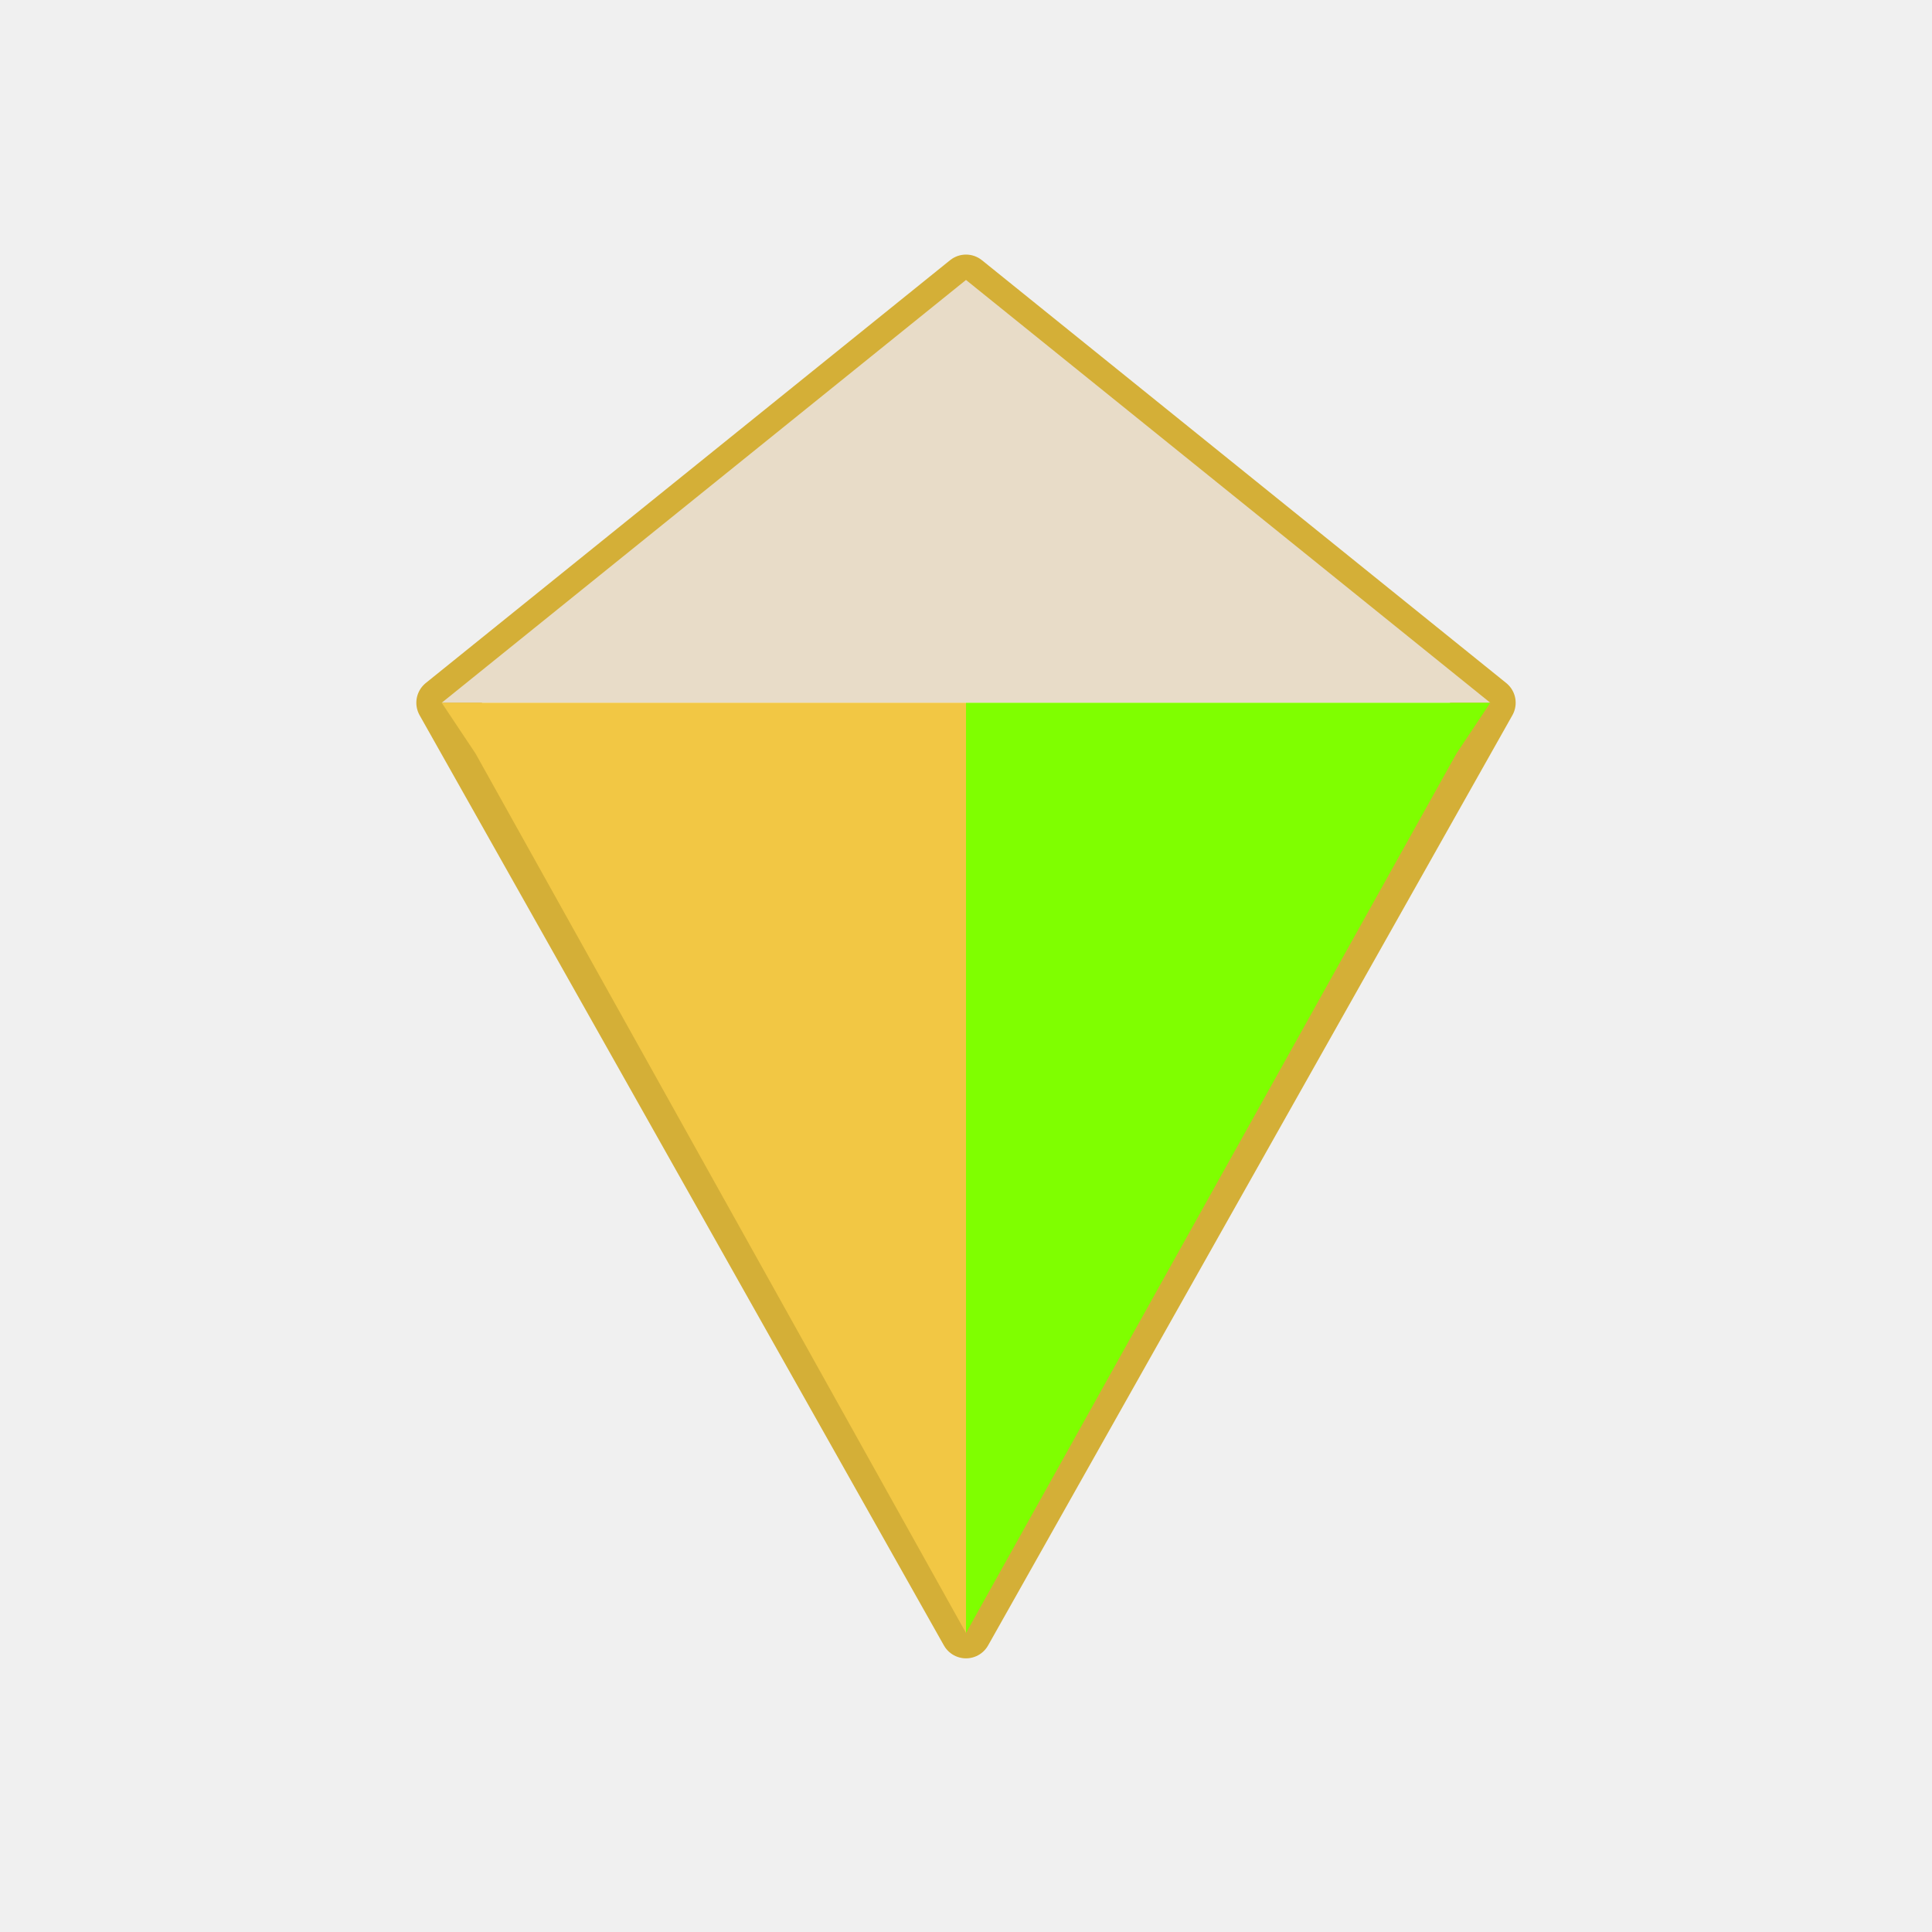
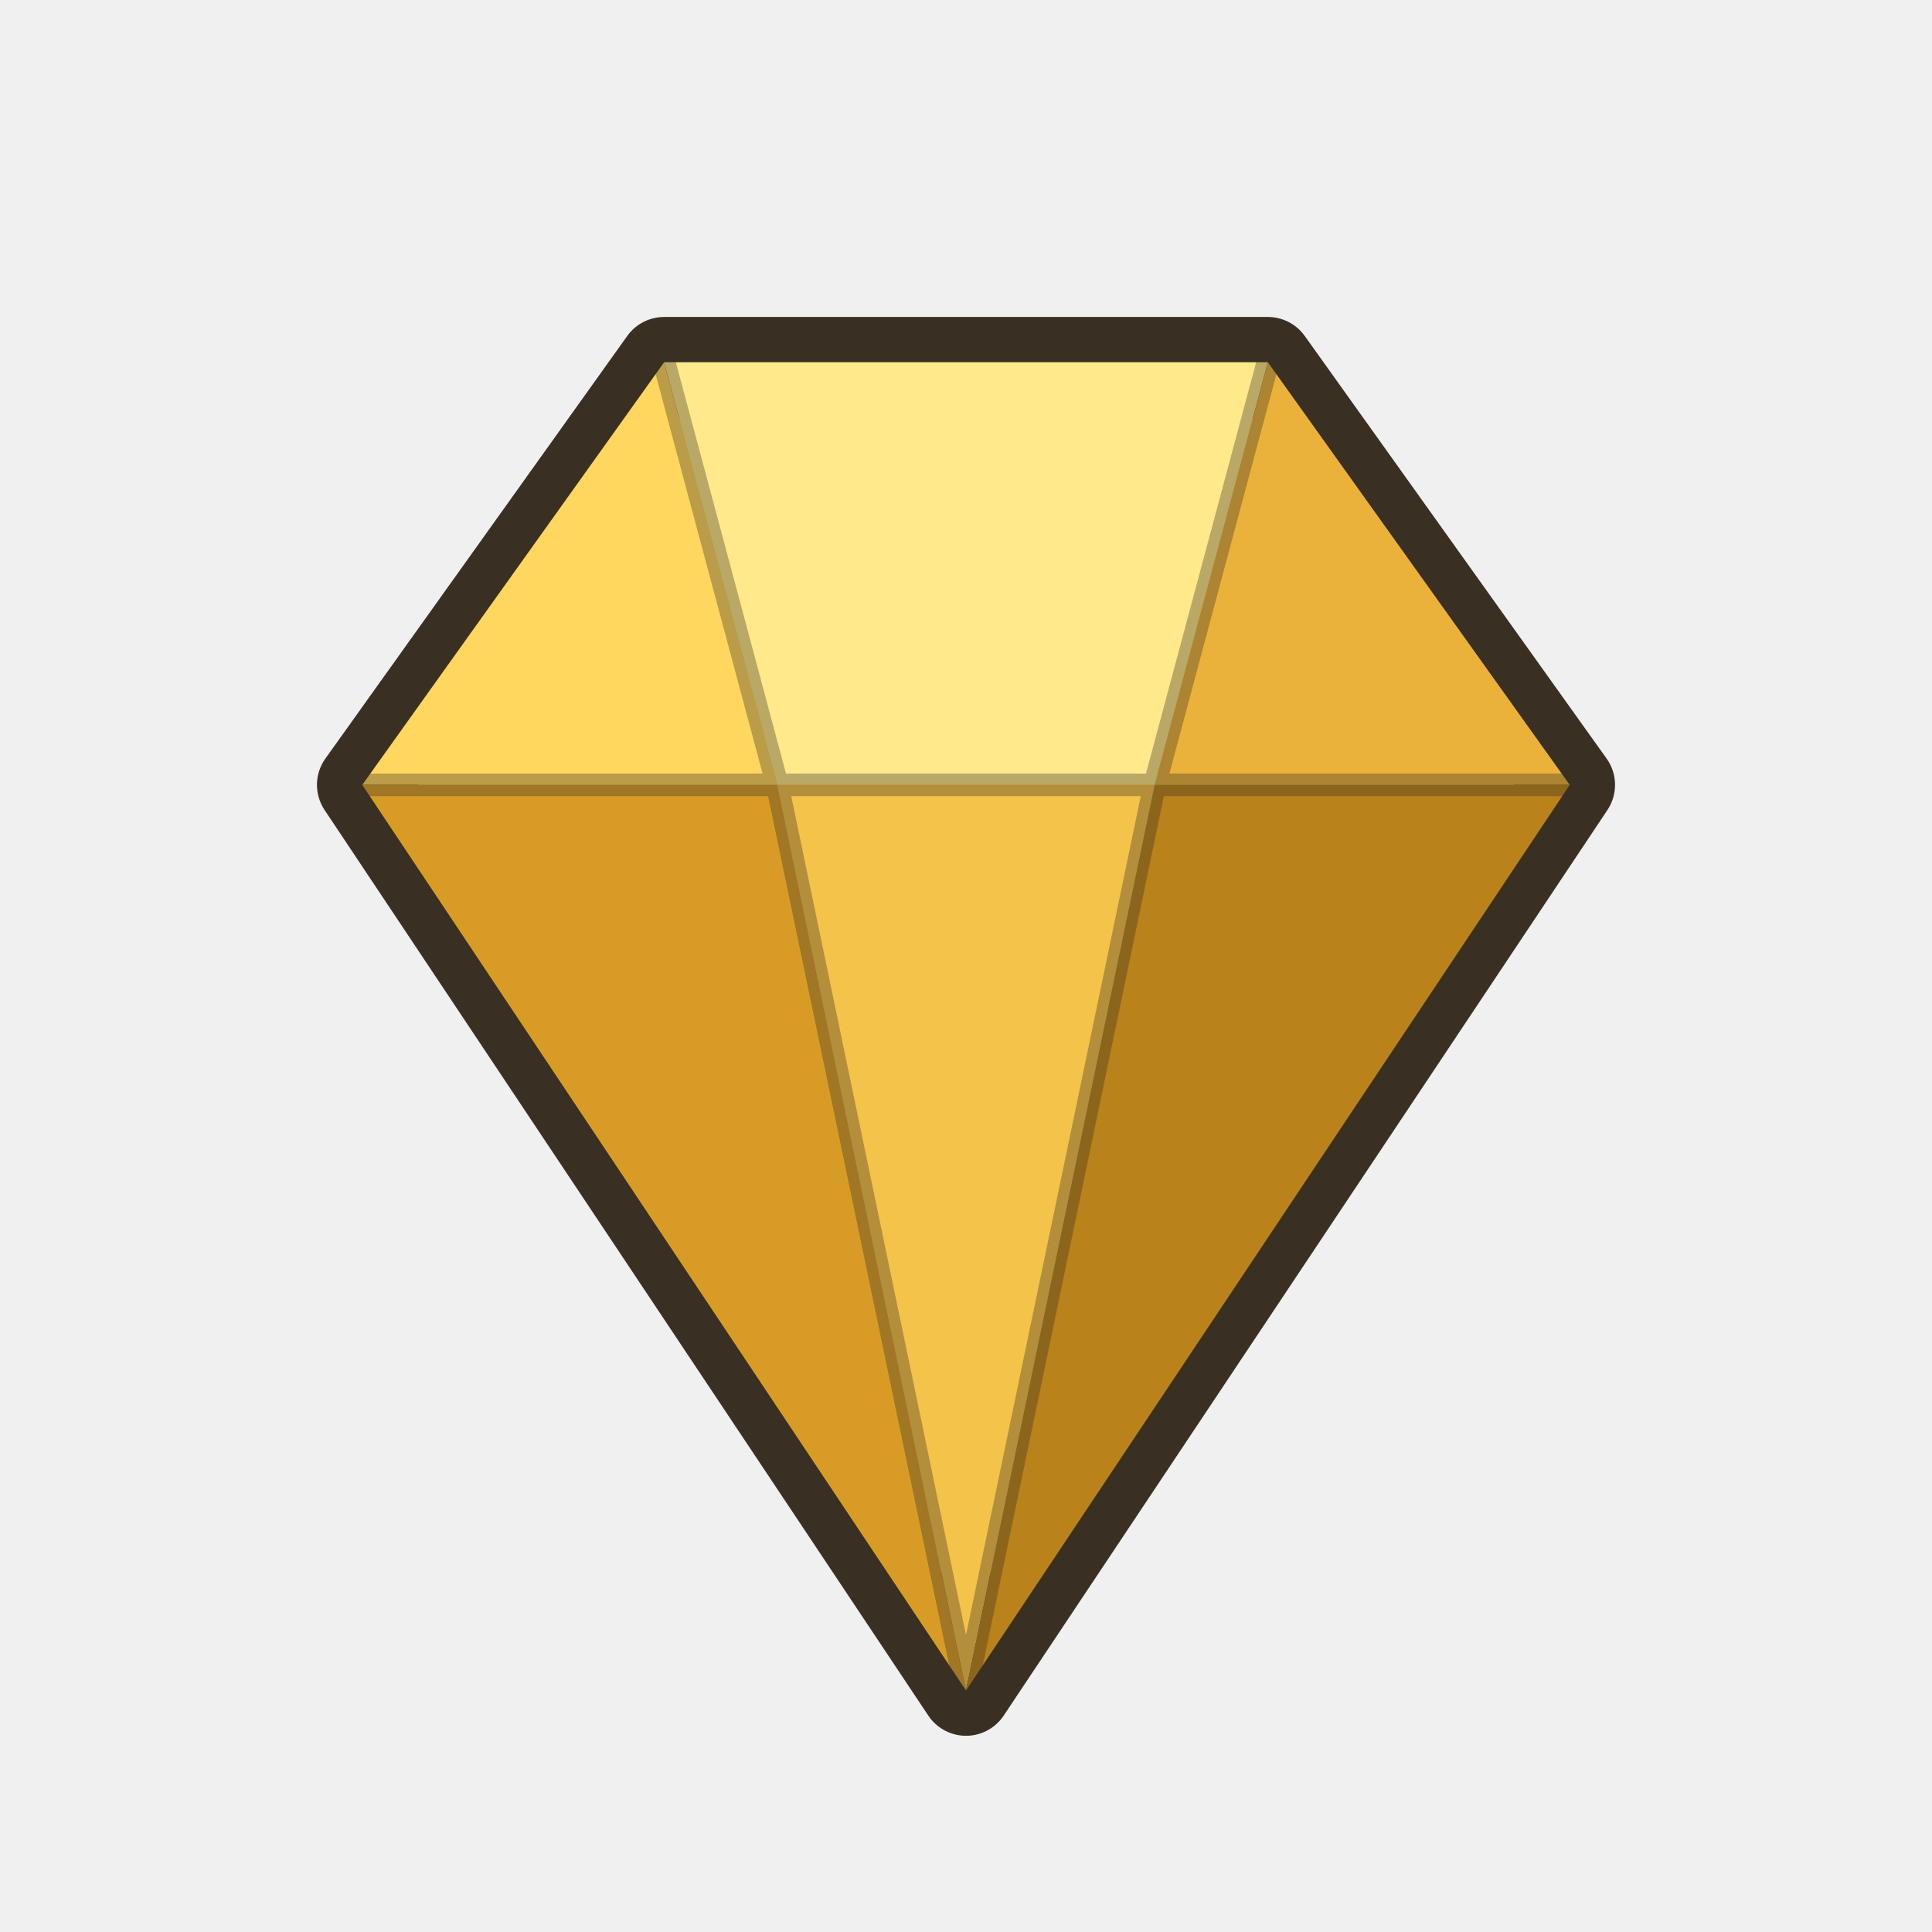
- <svg xmlns="http://www.w3.org/2000/svg" width="512" height="512" viewBox="0 0 512 512" version="1.1" id="svg1" xml:space="preserve">
-   <defs id="defs1">
-     <filter style="color-interpolation-filters:sRGB" id="filter3" x="-0.037" y="-0.051" width="1.075" height="1.103">
-       <feGaussianBlur stdDeviation="0.097" id="feGaussianBlur3" />
-     </filter>
-     <symbol id="g4">
-       <circle style="fill:none;fill-opacity:1;stroke:#000000;stroke-width:5;stroke-linecap:round;stroke-linejoin:round;stroke-dasharray:none;stroke-opacity:1;paint-order:stroke markers fill" id="path3" cx="247.716" cy="256" r="37.867" />
-       <circle style="fill:#000000;fill-opacity:1;stroke:none;stroke-width:8.529;stroke-linecap:round;stroke-linejoin:round;stroke-dasharray:none;stroke-opacity:1;paint-order:stroke markers fill" id="path4" cx="252.45" cy="256" r="14.803" />
-       <circle style="fill:#ffffff;fill-opacity:1;stroke:none;stroke-width:2.165;stroke-linecap:round;stroke-linejoin:round;stroke-dasharray:none;stroke-opacity:1;paint-order:stroke markers fill" id="circle4" cx="256.45" cy="258" r="3.758" />
-     </symbol>
-   </defs>
-   <g id="layer1">
-     <rect style="fill:#4d4d4d;fill-opacity:1;stroke:#4d4d4d;stroke-width:10;stroke-linecap:round;stroke-linejoin:round;stroke-dasharray:none;paint-order:stroke markers fill;opacity:0.351" id="rect2" width="140.425" height="101.769" x="137.27" y="-124.28" ry="9.861" />
-     <rect style="opacity:0.15;fill:#4d4d4d;fill-opacity:1;stroke:#4d4d4d;stroke-width:10;stroke-linecap:round;stroke-linejoin:round;stroke-dasharray:none;paint-order:stroke markers fill;filter:url(#filter3)" id="rect3" width="140.425" height="101.769" x="130.169" y="-131.381" ry="9.861" />
-     <rect style="fill:#fce8b1;fill-opacity:1;stroke:#4d4d4d;stroke-width:10;stroke-linecap:round;stroke-linejoin:round;stroke-dasharray:none;paint-order:stroke markers fill" id="rect1" width="140.425" height="101.769" x="134.114" y="-127.803" ry="10" />
-     <rect style="opacity:0.4;fill:#fcffff;fill-opacity:1;stroke:none;stroke-width:5.039;stroke-linecap:round;stroke-linejoin:round;stroke-dasharray:none;paint-order:stroke markers fill" id="rect4" width="70.757" height="51.279" x="134.292" y="-126.958" ry="5.039" />
-     <path d="M 256,74.19 394.944,186.241 256,432.755 117.056,186.241 Z" fill="#fff8dc" stroke="#d4af37" stroke-width="13.446" id="path1" style="stroke-linejoin:round;stroke-linecap:round" />
-     <path d="M 256,74.19 V 186.241 h 138.944 z" fill="#fffacd" id="path2" style="stroke-width:4.482;stroke-linejoin:round;stroke-linecap:round;fill:#e8dcc8" />
-     <path d="M 256,74.19 V 186.241 H 117.056 Z" fill="#fafad2" id="path3-5" style="stroke-width:4.482;stroke-linejoin:round;stroke-linecap:round;fill:#e8dcc8" />
-     <path d="M 117.056,186.241 H 256 V 432.755 L 126.02,199.688 Z" fill="#f0e68c" id="path4-3" style="stroke-width:4.482;stroke-linejoin:round;stroke-linecap:round;fill:#f2c744" />
-     <path d="M 394.944,186.241 H 256 V 432.755 L 385.98,199.688 Z" fill="#eee8aa" id="path5" style="stroke-width:4.482;stroke-linejoin:round;stroke-linecap:round;fill:#7fff00" />
-   </g>
+ <svg xmlns="http://www.w3.org/2000/svg" width="512" height="512" viewBox="0 0 512 512" version="1.1" id="svg9">
+   <defs id="defs9" />
+   <path d="M176 96 H336 L416 208 L256 448 L96 208 Z" fill="#f4c34a" stroke="#3a2f23" stroke-width="24" stroke-linejoin="round" id="path1" />
+   <path d="M176 96 H336 L306 208 H206 Z" fill="#ffe98a" id="path2" />
+   <path d="M176 96 L96 208 H206 Z" fill="#ffd75e" id="path3" />
+   <path d="M336 96 L416 208 H306 Z" fill="#eab23a" id="path4" />
+   <path d="M96 208 H206 L256 448 Z" fill="#d89c26" id="path5" />
+   <path d="M206 208 H306 L256 448 Z" fill="#f4c34a" id="path6" />
+   <path d="M306 208 H416 L256 448 Z" fill="#b9821a" id="path7" />
+   <path d="m 216.864,138.595 -0.161,29.732 22.903,18.959 -29.732,-0.161 -18.959,22.903 0.161,-29.732 -22.903,-18.959 29.732,0.161 z" fill="#ffffff" id="path9" style="display:none;opacity:0.516;mix-blend-mode:luminosity" />
+   <path d="M96 208 H416 M176 96 L206 208 L256 448 M336 96 L306 208 L256 448" fill="none" stroke="#3a2f23" stroke-width="6" opacity="0.35" id="path8" />
</svg>
